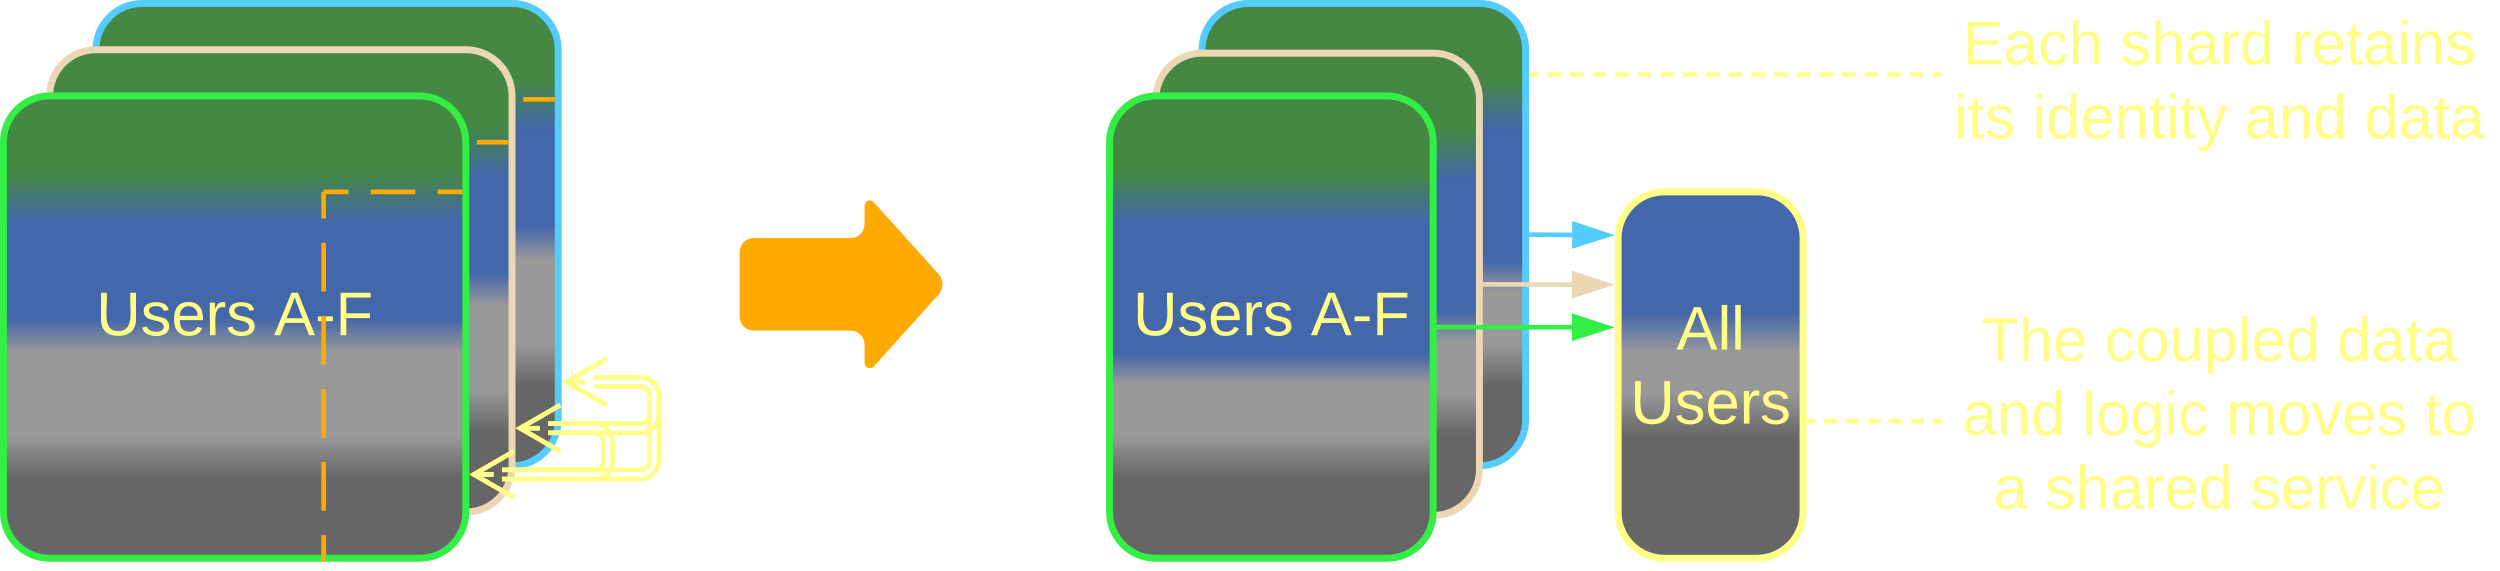
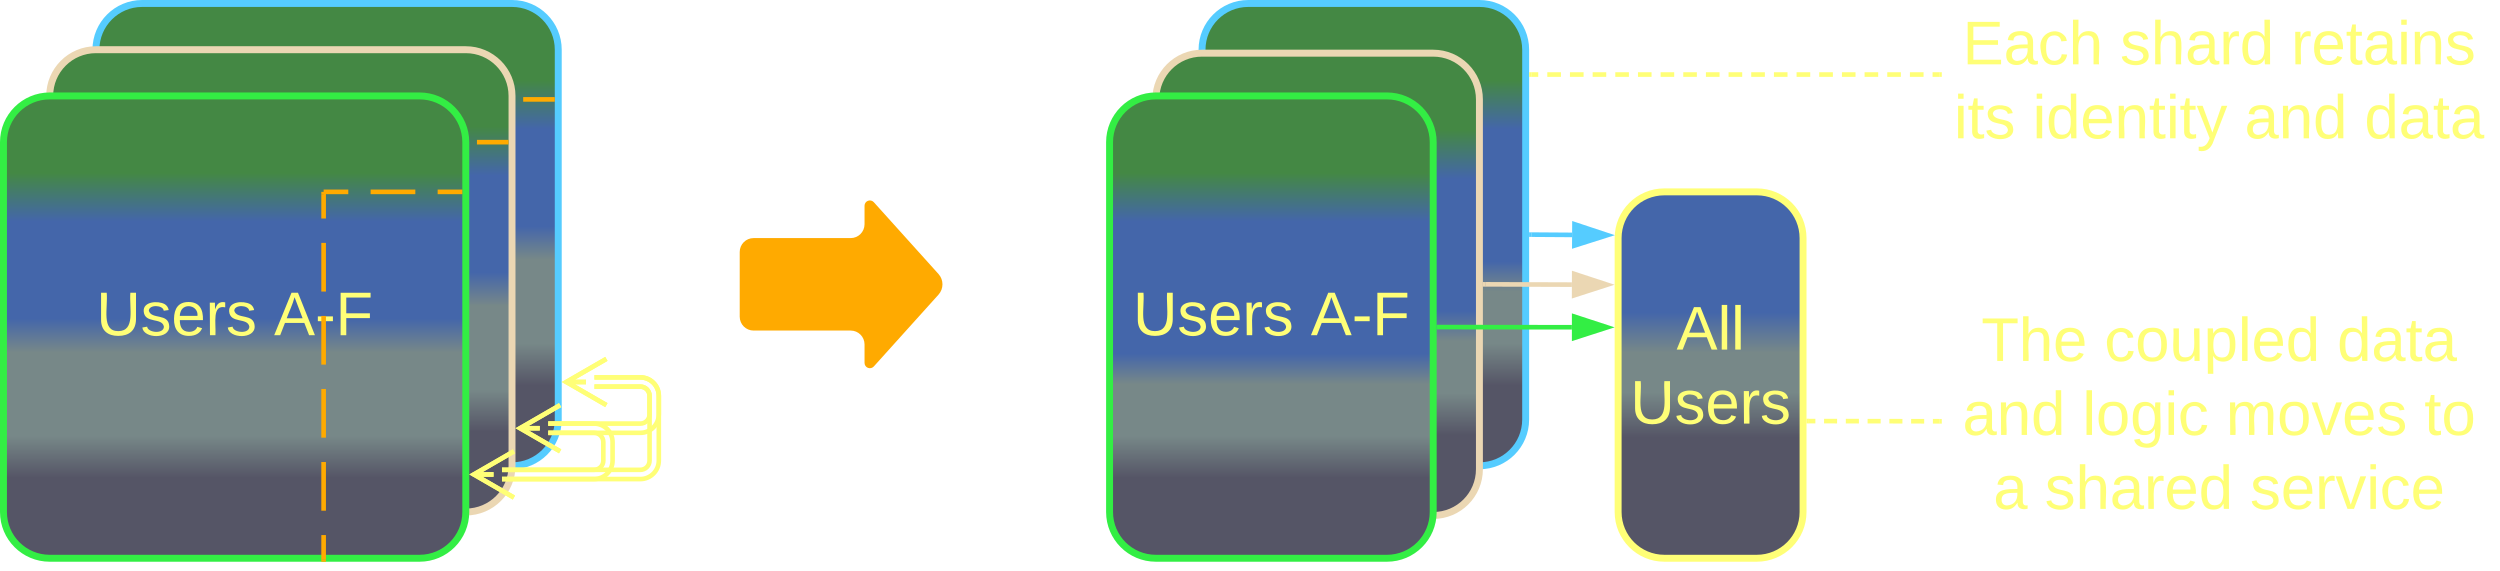
<svg xmlns="http://www.w3.org/2000/svg" xmlns:ns1="lucid" xmlns:xlink="http://www.w3.org/1999/xlink" width="1081.5" height="247">
  <g transform="translate(-279.9999 -557)" ns1:page-tab-id="0_0">
    <path d="M800 578.5a20 20 0 0 1 20-20h100a20 20 0 0 1 20 20v160a20 20 0 0 1-20 20H820a20 20 0 0 1-20-20z" stroke="#5cf" stroke-width="3" fill="url(#a)" />
    <path d="M780 600a20 20 0 0 1 20-20h100a20 20 0 0 1 20 20v160a20 20 0 0 1-20 20H800a20 20 0 0 1-20-20z" stroke="#ebd7b3" stroke-width="3" fill="url(#b)" />
    <path d="M600 666a6 6 0 0 1 6-6h42a6 6 0 0 0 6-6v-8a2.3 2.3 0 0 1 4-1.54l28 31.08a6.67 6.67 0 0 1 0 8.92l-28 31.08a2.3 2.3 0 0 1-4-1.54v-8a6 6 0 0 0-6-6h-42a6 6 0 0 1-6-6z" fill="#fa0" />
-     <path d="M1120 686a6 6 0 0 1 6-6h228a6 6 0 0 1 6 6v106.5a6 6 0 0 1-6 6h-228a6 6 0 0 1-6-6z" stroke="#ff8" stroke-opacity="0" stroke-width="3" fill="#999" fill-opacity="0" />
+     <path d="M1120 686a6 6 0 0 1 6-6h228a6 6 0 0 1 6 6v106.5a6 6 0 0 1-6 6h-228a6 6 0 0 1-6-6z" stroke="#ff7" stroke-opacity="0" stroke-width="3" fill="#788" fill-opacity="0" />
    <use xlink:href="#c" transform="matrix(1,0,0,1,1125,685) translate(12.11111 28.14583)" />
    <use xlink:href="#d" transform="matrix(1,0,0,1,1125,685) translate(65.37037 28.14583)" />
    <use xlink:href="#e" transform="matrix(1,0,0,1,1125,685) translate(166.037 28.14583)" />
    <use xlink:href="#f" transform="matrix(1,0,0,1,1125,685) translate(4 60.14583)" />
    <use xlink:href="#g" transform="matrix(1,0,0,1,1125,685) translate(55.85185 60.14583)" />
    <use xlink:href="#h" transform="matrix(1,0,0,1,1125,685) translate(117.9259 60.14583)" />
    <use xlink:href="#i" transform="matrix(1,0,0,1,1125,685) translate(203.7778 60.14583)" />
    <use xlink:href="#j" transform="matrix(1,0,0,1,1125,685) translate(17.33333 92.14583)" />
    <use xlink:href="#k" transform="matrix(1,0,0,1,1125,685) translate(39.55556 92.14583)" />
    <use xlink:href="#l" transform="matrix(1,0,0,1,1125,685) translate(128.3704 92.14583)" />
-     <path d="M942.5 589.25h2.94m3.92 0h5.9m3.9 0h5.9m3.92 0h5.88m3.92 0h5.88m3.93 0h5.87m3.92 0h5.88m3.92 0h5.88m3.92 0h5.9m3.9 0h5.9m3.9 0h5.9m3.92 0h5.88m3.92 0h5.9m3.9 0h5.9m3.92 0h5.88m3.92 0h5.88m3.93 0h5.88m3.92 0h5.9m3.9 0h2.95" stroke="#ff8" stroke-width="2" fill="none" />
-     <path d="M942.53 588.27v1.96h-1.03v-1.96zM1120 588.27v1.96h-1.03v-1.96z" stroke="#ff8" stroke-width=".05" fill="#ff8" />
-     <path d="M1120 564.5a6 6 0 0 1 6-6h228a6 6 0 0 1 6 6V614a6 6 0 0 1-6 6h-228a6 6 0 0 1-6-6z" stroke="#ff8" stroke-opacity="0" stroke-width="3" fill="#999" fill-opacity="0" />
+     <path d="M942.5 589.25h2.94m3.92 0h5.9m3.9 0h5.9m3.92 0h5.88m3.92 0h5.88m3.93 0h5.87m3.92 0h5.88m3.92 0h5.88m3.92 0h5.9m3.9 0h5.9m3.9 0h5.9m3.92 0h5.88m3.92 0h5.9m3.9 0h5.9m3.92 0h5.88m3.92 0h5.88m3.93 0h5.88m3.92 0h5.9m3.9 0h2.95" stroke="#ff7" stroke-width="2" fill="none" />
+     <path d="M942.53 588.27v1.96h-1.03v-1.96zM1120 588.27v1.96h-1.03v-1.96z" stroke="#ff7" stroke-width=".05" fill="#ff7" />
+     <path d="M1120 564.5a6 6 0 0 1 6-6h228a6 6 0 0 1 6 6V614a6 6 0 0 1-6 6h-228a6 6 0 0 1-6-6z" stroke="#ff7" stroke-opacity="0" stroke-width="3" fill="#788" fill-opacity="0" />
    <use xlink:href="#m" transform="matrix(1,0,0,1,1125,563.5) translate(4 21.33333)" />
    <use xlink:href="#n" transform="matrix(1,0,0,1,1125,563.5) translate(72.14815 21.33333)" />
    <use xlink:href="#o" transform="matrix(1,0,0,1,1125,563.5) translate(146.1481 21.33333)" />
    <use xlink:href="#p" transform="matrix(1,0,0,1,1125,563.5) translate(0.2962963 53.33333)" />
    <use xlink:href="#q" transform="matrix(1,0,0,1,1125,563.5) translate(34.2963 53.33333)" />
    <use xlink:href="#f" transform="matrix(1,0,0,1,1125,563.5) translate(126 53.33333)" />
    <use xlink:href="#r" transform="matrix(1,0,0,1,1125,563.5) translate(177.8519 53.33333)" />
    <path d="M760 618.5a20 20 0 0 1 20-20h100a20 20 0 0 1 20 20v160a20 20 0 0 1-20 20H780a20 20 0 0 1-20-20z" stroke="#3e4" stroke-width="3" fill="url(#s)" />
    <use xlink:href="#t" transform="matrix(1,0,0,1,765,603.5) translate(5.148148 98.52083)" />
    <use xlink:href="#u" transform="matrix(1,0,0,1,765,603.5) translate(82.03704 98.52083)" />
-     <path d="M980 660a20 20 0 0 1 20-20h40a20 20 0 0 1 20 20v118.5a20 20 0 0 1-20 20h-40a20 20 0 0 1-20-20z" stroke="#ff8" stroke-width="3" fill="url(#v)" />
+     <path d="M980 660a20 20 0 0 1 20-20h40a20 20 0 0 1 20 20v118.5a20 20 0 0 1-20 20h-40a20 20 0 0 1-20-20z" stroke="#ff7" stroke-width="3" fill="url(#v)" />
    <use xlink:href="#w" transform="matrix(1,0,0,1,985,645) translate(20.25926 63.23958)" />
    <use xlink:href="#x" transform="matrix(1,0,0,1,985,645) translate(0.2592593 95.23958)" />
    <path d="M902.5 698.5l57.5.07" stroke="#3e4" stroke-width="2" fill="none" />
    <path d="M902.53 697.53v1.95h-1.03v-1.96z" stroke="#3e4" stroke-width=".05" fill="#3e4" />
    <path d="M975.26 698.6L961 703.2v-9.26z" stroke="#3e4" stroke-width="2" fill="#3e4" />
    <path d="M922.5 680l37.5.13" stroke="#ebd7b3" stroke-width="2" fill="none" />
    <path d="M922.53 679.03v1.95h-1.03V679z" stroke="#ebd7b3" stroke-width=".05" fill="#ebd7b3" />
    <path d="M975.26 680.17l-14.28 4.6.03-9.28z" stroke="#ebd7b3" stroke-width="2" fill="#ebd7b3" />
    <path d="M942.5 658.5l17.6.12" stroke="#5cf" stroke-width="2" fill="none" />
    <path d="M942.53 657.53v1.95h-1.03v-1.96z" stroke="#5cf" stroke-width=".05" fill="#5cf" />
    <path d="M975.36 658.72l-14.3 4.54.06-9.27z" stroke="#5cf" stroke-width="2" fill="#5cf" />
-     <path d="M1062.5 739.16h2.83m3.76 0l5.64.02m3.77 0h5.66m3.76.02h5.65m3.77 0l5.65.02m3.76 0l5.65.02m3.77 0h2.83" stroke="#ff8" stroke-width="2" fill="none" />
-     <path d="M1062.53 738.18v1.95h-1.03v-1.95zM1120 738.27v1.96h-1.03v-1.96z" stroke="#ff8" stroke-width=".05" fill="#ff8" />
+     <path d="M1062.5 739.16h2.83m3.76 0l5.64.02m3.77 0h5.66m3.76.02h5.65m3.77 0l5.65.02m3.76 0l5.65.02m3.77 0h2.83" stroke="#ff7" stroke-width="2" fill="none" />
+     <path d="M1062.53 738.18v1.95h-1.03v-1.95zM1120 738.27v1.96h-1.03v-1.96z" stroke="#ff7" stroke-width=".05" fill="#ff7" />
    <path d="M321.5 578.5a20 20 0 0 1 20-20h160a20 20 0 0 1 20 20v160a20 20 0 0 1-20 20h-160a20 20 0 0 1-20-20z" stroke="#5cf" stroke-width="3" fill="url(#y)" />
    <path d="M481 600h12.67m12.66 0H519M481.03 600H480M518.97 600H520" stroke="#fa0" stroke-width="2" fill="none" />
    <path d="M301.5 598.5a20 20 0 0 1 20-20h160a20 20 0 0 1 20 20v160a20 20 0 0 1-20 20h-160a20 20 0 0 1-20-20z" stroke="#ebd7b3" stroke-width="3" fill="url(#z)" />
    <path d="M461 618.5h12.67m12.66 0H499M461.03 618.5H460M498.97 618.5H500" stroke="#fa0" stroke-width="2" fill="none" />
    <path d="M281.5 618.5a20 20 0 0 1 20-20h160a20 20 0 0 1 20 20v160a20 20 0 0 1-20 20h-160a20 20 0 0 1-20-20z" stroke="#3e4" stroke-width="3" fill="url(#A)" />
    <use xlink:href="#t" transform="matrix(1,0,0,1,286.4999,603.5) translate(35.14815 98.52083)" />
    <use xlink:href="#u" transform="matrix(1,0,0,1,286.4999,603.5) translate(112.037 98.52083)" />
-     <path d="M537.16 720.25H557a8 8 0 0 1 8 8v8a8 8 0 0 1-8 8h-39.84" stroke="#ff8" stroke-width="2" fill="none" />
-     <path d="M537.16 724.25H557a4 4 0 0 1 4 4v8a4 4 0 0 1-4 4h-39.84" stroke="#ff8" stroke-width="2" fill="none" />
-     <path d="M542.32 732.25l-17.32-10 17.32-10m-17.32 10h8.5M522.32 752.25l-17.32-10 17.32-10m-17.32 10h8.5" stroke="#ff8" stroke-width="2" fill="none" />
-     <path d="M497.16 760.25H557a4 4 0 0 0 4-4v-28a4 4 0 0 0-4-4h-19.84" stroke="#ff8" stroke-width="2" fill="none" />
-     <path d="M497.16 764.25H557a8 8 0 0 0 8-8v-28a8 8 0 0 0-8-8h-19.84" stroke="#ff8" stroke-width="2" fill="none" />
-     <path d="M502.32 772.25l-17.32-10 17.32-10m-17.32 10h8.5M542.32 732.25l-17.32-10 17.32-10m-17.32 10h8.5" stroke="#ff8" stroke-width="2" fill="none" />
-     <path d="M517.16 740.25H537a8 8 0 0 1 8 8v8a8 8 0 0 1-8 8h-39.84" stroke="#ff8" stroke-width="2" fill="none" />
-     <path d="M517.16 744.25H537a4 4 0 0 1 4 4v8a4 4 0 0 1-4 4h-39.84" stroke="#ff8" stroke-width="2" fill="none" />
-     <path d="M522.32 752.25l-17.32-10 17.32-10m-17.32 10h8.5M502.32 772.25l-17.32-10 17.32-10m-17.32 10h8.5" stroke="#ff8" stroke-width="2" fill="none" />
+     <path d="M537.16 720.25H557a8 8 0 0 1 8 8v8a8 8 0 0 1-8 8h-39.84" stroke="#ff7" stroke-width="2" fill="none" />
+     <path d="M537.16 724.25H557a4 4 0 0 1 4 4v8a4 4 0 0 1-4 4h-39.84" stroke="#ff7" stroke-width="2" fill="none" />
+     <path d="M542.32 732.25l-17.32-10 17.32-10m-17.32 10h8.5M522.32 752.25l-17.32-10 17.32-10m-17.32 10h8.5" stroke="#ff7" stroke-width="2" fill="none" />
+     <path d="M497.16 760.25H557a4 4 0 0 0 4-4v-28a4 4 0 0 0-4-4h-19.84" stroke="#ff7" stroke-width="2" fill="none" />
+     <path d="M497.16 764.25H557a8 8 0 0 0 8-8v-28a8 8 0 0 0-8-8h-19.84" stroke="#ff7" stroke-width="2" fill="none" />
+     <path d="M502.32 772.25l-17.32-10 17.32-10m-17.32 10h8.5M542.32 732.25l-17.32-10 17.32-10m-17.32 10h8.5" stroke="#ff7" stroke-width="2" fill="none" />
+     <path d="M517.16 740.25H537a8 8 0 0 1 8 8v8a8 8 0 0 1-8 8h-39.84" stroke="#ff7" stroke-width="2" fill="none" />
+     <path d="M517.16 744.25H537a4 4 0 0 1 4 4v8a4 4 0 0 1-4 4h-39.84" stroke="#ff7" stroke-width="2" fill="none" />
+     <path d="M522.32 752.25l-17.32-10 17.32-10m-17.32 10h8.5M502.32 772.25l-17.32-10 17.32-10m-17.32 10h8.5" stroke="#ff7" stroke-width="2" fill="none" />
    <path d="M421 640h9.67m9.66 0h19.34m9.66 0H479M421.03 640H420M478.97 640H480M420 799v-10.53m0-10.54v-21.06m0-10.54v-21.06m0-10.54v-21.06m0-10.54v-21.06m0-10.54V641" stroke="#fa0" stroke-width="2" fill="none" />
    <path d="M420.98 800h-1.96v-1.03h1.96z" stroke="#fa0" stroke-width=".05" fill="#fa0" />
    <path d="M420 641.03V640" stroke="#fa0" stroke-width="2" fill="none" />
    <defs>
      <linearGradient gradientUnits="userSpaceOnUse" id="a" x1="800" y1="758.5" x2="800" y2="558.5">
-         <stop offset="17.39%" stop-color="#666" />
-         <stop offset="26.45%" stop-color="#999" />
-         <stop offset="37.68%" stop-color="#999" />
+         <stop offset="17.39%" stop-color="#556" />
+         <stop offset="26.45%" stop-color="#788" />
+         <stop offset="37.68%" stop-color="#788" />
        <stop offset="44.2%" stop-color="#46a" />
        <stop offset="72.83%" stop-color="#46a" />
        <stop offset="83.33%" stop-color="#484" />
      </linearGradient>
      <linearGradient gradientUnits="userSpaceOnUse" id="b" x1="780" y1="780" x2="780" y2="580">
-         <stop offset="17.39%" stop-color="#666" />
-         <stop offset="26.45%" stop-color="#999" />
-         <stop offset="37.68%" stop-color="#999" />
+         <stop offset="17.39%" stop-color="#556" />
+         <stop offset="26.45%" stop-color="#788" />
+         <stop offset="37.68%" stop-color="#788" />
        <stop offset="44.2%" stop-color="#46a" />
        <stop offset="72.83%" stop-color="#46a" />
        <stop offset="83.33%" stop-color="#484" />
      </linearGradient>
-       <path d="M127-220V0H93v-220H8v-28h204v28h-85" id="B" fill="#ff8" />
-       <path d="M106-169C34-169 62-67 57 0H25v-261h32l-1 103c12-21 28-36 61-36 89 0 53 116 60 194h-32v-121c2-32-8-49-39-48" id="C" fill="#ff8" />
-       <path d="M100-194c63 0 86 42 84 106H49c0 40 14 67 53 68 26 1 43-12 49-29l28 8c-11 28-37 45-77 45C44 4 14-33 15-96c1-61 26-98 85-98zm52 81c6-60-76-77-97-28-3 7-6 17-6 28h103" id="D" fill="#ff8" />
+       <path d="M127-220V0H93v-220H8v-28h204v28h-85" id="B" fill="#ff7" />
+       <path d="M106-169C34-169 62-67 57 0H25v-261h32l-1 103c12-21 28-36 61-36 89 0 53 116 60 194h-32v-121c2-32-8-49-39-48" id="C" fill="#ff7" />
+       <path d="M100-194c63 0 86 42 84 106H49c0 40 14 67 53 68 26 1 43-12 49-29l28 8c-11 28-37 45-77 45C44 4 14-33 15-96c1-61 26-98 85-98zm52 81c6-60-76-77-97-28-3 7-6 17-6 28h103" id="D" fill="#ff7" />
      <g id="c">
        <use transform="matrix(0.07407407,0,0,0.07407407,0,0)" xlink:href="#B" />
        <use transform="matrix(0.07407407,0,0,0.07407407,16.22222,0)" xlink:href="#C" />
        <use transform="matrix(0.07407407,0,0,0.07407407,31.03704,0)" xlink:href="#D" />
      </g>
-       <path d="M96-169c-40 0-48 33-48 73s9 75 48 75c24 0 41-14 43-38l32 2c-6 37-31 61-74 61-59 0-76-41-82-99-10-93 101-131 147-64 4 7 5 14 7 22l-32 3c-4-21-16-35-41-35" id="E" fill="#ff8" />
-       <path d="M100-194c62-1 85 37 85 99 1 63-27 99-86 99S16-35 15-95c0-66 28-99 85-99zM99-20c44 1 53-31 53-75 0-43-8-75-51-75s-53 32-53 75 10 74 51 75" id="F" fill="#ff8" />
-       <path d="M84 4C-5 8 30-112 23-190h32v120c0 31 7 50 39 49 72-2 45-101 50-169h31l1 190h-30c-1-10 1-25-2-33-11 22-28 36-60 37" id="G" fill="#ff8" />
-       <path d="M115-194c55 1 70 41 70 98S169 2 115 4C84 4 66-9 55-30l1 105H24l-1-265h31l2 30c10-21 28-34 59-34zm-8 174c40 0 45-34 45-75s-6-73-45-74c-42 0-51 32-51 76 0 43 10 73 51 73" id="H" fill="#ff8" />
-       <path d="M24 0v-261h32V0H24" id="I" fill="#ff8" />
-       <path d="M85-194c31 0 48 13 60 33l-1-100h32l1 261h-30c-2-10 0-23-3-31C134-8 116 4 85 4 32 4 16-35 15-94c0-66 23-100 70-100zm9 24c-40 0-46 34-46 75 0 40 6 74 45 74 42 0 51-32 51-76 0-42-9-74-50-73" id="J" fill="#ff8" />
+       <path d="M96-169c-40 0-48 33-48 73s9 75 48 75c24 0 41-14 43-38l32 2c-6 37-31 61-74 61-59 0-76-41-82-99-10-93 101-131 147-64 4 7 5 14 7 22l-32 3c-4-21-16-35-41-35" id="E" fill="#ff7" />
+       <path d="M100-194c62-1 85 37 85 99 1 63-27 99-86 99S16-35 15-95c0-66 28-99 85-99zM99-20c44 1 53-31 53-75 0-43-8-75-51-75s-53 32-53 75 10 74 51 75" id="F" fill="#ff7" />
+       <path d="M84 4C-5 8 30-112 23-190h32v120c0 31 7 50 39 49 72-2 45-101 50-169h31l1 190h-30c-1-10 1-25-2-33-11 22-28 36-60 37" id="G" fill="#ff7" />
+       <path d="M115-194c55 1 70 41 70 98S169 2 115 4C84 4 66-9 55-30l1 105H24l-1-265h31l2 30c10-21 28-34 59-34zm-8 174c40 0 45-34 45-75s-6-73-45-74c-42 0-51 32-51 76 0 43 10 73 51 73" id="H" fill="#ff7" />
+       <path d="M24 0v-261h32V0H24" id="I" fill="#ff7" />
+       <path d="M85-194c31 0 48 13 60 33l-1-100h32l1 261h-30c-2-10 0-23-3-31C134-8 116 4 85 4 32 4 16-35 15-94c0-66 23-100 70-100zm9 24c-40 0-46 34-46 75 0 40 6 74 45 74 42 0 51-32 51-76 0-42-9-74-50-73" id="J" fill="#ff7" />
      <g id="d">
        <use transform="matrix(0.07407407,0,0,0.07407407,0,0)" xlink:href="#E" />
        <use transform="matrix(0.07407407,0,0,0.07407407,13.33333,0)" xlink:href="#F" />
        <use transform="matrix(0.07407407,0,0,0.07407407,28.14815,0)" xlink:href="#G" />
        <use transform="matrix(0.07407407,0,0,0.07407407,42.96296,0)" xlink:href="#H" />
        <use transform="matrix(0.07407407,0,0,0.07407407,57.77778,0)" xlink:href="#I" />
        <use transform="matrix(0.07407407,0,0,0.07407407,63.62963,0)" xlink:href="#D" />
        <use transform="matrix(0.07407407,0,0,0.07407407,78.44444,0)" xlink:href="#J" />
      </g>
-       <path d="M141-36C126-15 110 5 73 4 37 3 15-17 15-53c-1-64 63-63 125-63 3-35-9-54-41-54-24 1-41 7-42 31l-33-3c5-37 33-52 76-52 45 0 72 20 72 64v82c-1 20 7 32 28 27v20c-31 9-61-2-59-35zM48-53c0 20 12 33 32 33 41-3 63-29 60-74-43 2-92-5-92 41" id="K" fill="#ff8" />
-       <path d="M59-47c-2 24 18 29 38 22v24C64 9 27 4 27-40v-127H5v-23h24l9-43h21v43h35v23H59v120" id="L" fill="#ff8" />
+       <path d="M141-36C126-15 110 5 73 4 37 3 15-17 15-53c-1-64 63-63 125-63 3-35-9-54-41-54-24 1-41 7-42 31l-33-3c5-37 33-52 76-52 45 0 72 20 72 64v82c-1 20 7 32 28 27v20c-31 9-61-2-59-35zM48-53c0 20 12 33 32 33 41-3 63-29 60-74-43 2-92-5-92 41" id="K" fill="#ff7" />
+       <path d="M59-47c-2 24 18 29 38 22v24C64 9 27 4 27-40v-127H5v-23h24l9-43h21v43h35v23H59v120" id="L" fill="#ff7" />
      <g id="e">
        <use transform="matrix(0.07407407,0,0,0.07407407,0,0)" xlink:href="#J" />
        <use transform="matrix(0.07407407,0,0,0.07407407,14.81481,0)" xlink:href="#K" />
        <use transform="matrix(0.07407407,0,0,0.07407407,29.62963,0)" xlink:href="#L" />
        <use transform="matrix(0.07407407,0,0,0.07407407,37.03704,0)" xlink:href="#K" />
      </g>
-       <path d="M117-194c89-4 53 116 60 194h-32v-121c0-31-8-49-39-48C34-167 62-67 57 0H25l-1-190h30c1 10-1 24 2 32 11-22 29-35 61-36" id="M" fill="#ff8" />
+       <path d="M117-194c89-4 53 116 60 194h-32v-121c0-31-8-49-39-48C34-167 62-67 57 0H25l-1-190h30c1 10-1 24 2 32 11-22 29-35 61-36" id="M" fill="#ff7" />
      <g id="f">
        <use transform="matrix(0.07407407,0,0,0.07407407,0,0)" xlink:href="#K" />
        <use transform="matrix(0.07407407,0,0,0.07407407,14.81481,0)" xlink:href="#M" />
        <use transform="matrix(0.07407407,0,0,0.07407407,29.62963,0)" xlink:href="#J" />
      </g>
-       <path d="M177-190C167-65 218 103 67 71c-23-6-38-20-44-43l32-5c15 47 100 32 89-28v-30C133-14 115 1 83 1 29 1 15-40 15-95c0-56 16-97 71-98 29-1 48 16 59 35 1-10 0-23 2-32h30zM94-22c36 0 50-32 50-73 0-42-14-75-50-75-39 0-46 34-46 75s6 73 46 73" id="N" fill="#ff8" />
-       <path d="M24-231v-30h32v30H24zM24 0v-190h32V0H24" id="O" fill="#ff8" />
+       <path d="M177-190C167-65 218 103 67 71c-23-6-38-20-44-43l32-5c15 47 100 32 89-28v-30C133-14 115 1 83 1 29 1 15-40 15-95c0-56 16-97 71-98 29-1 48 16 59 35 1-10 0-23 2-32h30zM94-22c36 0 50-32 50-73 0-42-14-75-50-75-39 0-46 34-46 75s6 73 46 73" id="N" fill="#ff7" />
+       <path d="M24-231v-30h32v30H24zM24 0v-190h32V0H24" id="O" fill="#ff7" />
      <g id="g">
        <use transform="matrix(0.07407407,0,0,0.07407407,0,0)" xlink:href="#I" />
        <use transform="matrix(0.07407407,0,0,0.07407407,5.851852,0)" xlink:href="#F" />
        <use transform="matrix(0.07407407,0,0,0.07407407,20.66667,0)" xlink:href="#N" />
        <use transform="matrix(0.07407407,0,0,0.07407407,35.48148,0)" xlink:href="#O" />
        <use transform="matrix(0.07407407,0,0,0.07407407,41.33333,0)" xlink:href="#E" />
      </g>
-       <path d="M210-169c-67 3-38 105-44 169h-31v-121c0-29-5-50-35-48C34-165 62-65 56 0H25l-1-190h30c1 10-1 24 2 32 10-44 99-50 107 0 11-21 27-35 58-36 85-2 47 119 55 194h-31v-121c0-29-5-49-35-48" id="P" fill="#ff8" />
-       <path d="M108 0H70L1-190h34L89-25l56-165h34" id="Q" fill="#ff8" />
-       <path d="M135-143c-3-34-86-38-87 0 15 53 115 12 119 90S17 21 10-45l28-5c4 36 97 45 98 0-10-56-113-15-118-90-4-57 82-63 122-42 12 7 21 19 24 35" id="R" fill="#ff8" />
+       <path d="M210-169c-67 3-38 105-44 169h-31v-121c0-29-5-50-35-48C34-165 62-65 56 0H25l-1-190h30c1 10-1 24 2 32 10-44 99-50 107 0 11-21 27-35 58-36 85-2 47 119 55 194h-31v-121c0-29-5-49-35-48" id="P" fill="#ff7" />
+       <path d="M108 0H70L1-190h34L89-25l56-165h34" id="Q" fill="#ff7" />
+       <path d="M135-143c-3-34-86-38-87 0 15 53 115 12 119 90S17 21 10-45l28-5c4 36 97 45 98 0-10-56-113-15-118-90-4-57 82-63 122-42 12 7 21 19 24 35" id="R" fill="#ff7" />
      <g id="h">
        <use transform="matrix(0.07407407,0,0,0.07407407,0,0)" xlink:href="#P" />
        <use transform="matrix(0.07407407,0,0,0.07407407,22.14815,0)" xlink:href="#F" />
        <use transform="matrix(0.07407407,0,0,0.07407407,36.96296,0)" xlink:href="#Q" />
        <use transform="matrix(0.07407407,0,0,0.07407407,50.2963,0)" xlink:href="#D" />
        <use transform="matrix(0.07407407,0,0,0.07407407,65.11111,0)" xlink:href="#R" />
      </g>
      <g id="i">
        <use transform="matrix(0.07407407,0,0,0.07407407,0,0)" xlink:href="#L" />
        <use transform="matrix(0.07407407,0,0,0.07407407,7.407407,0)" xlink:href="#F" />
      </g>
      <use transform="matrix(0.07407407,0,0,0.07407407,0,0)" xlink:href="#K" id="j" />
-       <path d="M114-163C36-179 61-72 57 0H25l-1-190h30c1 12-1 29 2 39 6-27 23-49 58-41v29" id="S" fill="#ff8" />
+       <path d="M114-163C36-179 61-72 57 0H25l-1-190h30c1 12-1 29 2 39 6-27 23-49 58-41v29" id="S" fill="#ff7" />
      <g id="k">
        <use transform="matrix(0.07407407,0,0,0.07407407,0,0)" xlink:href="#R" />
        <use transform="matrix(0.07407407,0,0,0.07407407,13.33333,0)" xlink:href="#C" />
        <use transform="matrix(0.07407407,0,0,0.07407407,28.14815,0)" xlink:href="#K" />
        <use transform="matrix(0.07407407,0,0,0.07407407,42.96296,0)" xlink:href="#S" />
        <use transform="matrix(0.07407407,0,0,0.07407407,51.77778,0)" xlink:href="#D" />
        <use transform="matrix(0.07407407,0,0,0.07407407,66.59259,0)" xlink:href="#J" />
      </g>
      <g id="l">
        <use transform="matrix(0.07407407,0,0,0.07407407,0,0)" xlink:href="#R" />
        <use transform="matrix(0.07407407,0,0,0.07407407,13.33333,0)" xlink:href="#D" />
        <use transform="matrix(0.07407407,0,0,0.07407407,28.14815,0)" xlink:href="#S" />
        <use transform="matrix(0.07407407,0,0,0.07407407,36.96296,0)" xlink:href="#Q" />
        <use transform="matrix(0.07407407,0,0,0.07407407,50.2963,0)" xlink:href="#O" />
        <use transform="matrix(0.07407407,0,0,0.07407407,56.14815,0)" xlink:href="#E" />
        <use transform="matrix(0.07407407,0,0,0.07407407,69.48148,0)" xlink:href="#D" />
      </g>
-       <path d="M30 0v-248h187v28H63v79h144v27H63v87h162V0H30" id="T" fill="#ff8" />
+       <path d="M30 0v-248h187v28H63v79h144v27H63v87h162V0H30" id="T" fill="#ff7" />
      <g id="m">
        <use transform="matrix(0.07407407,0,0,0.07407407,0,0)" xlink:href="#T" />
        <use transform="matrix(0.07407407,0,0,0.07407407,17.77778,0)" xlink:href="#K" />
        <use transform="matrix(0.07407407,0,0,0.07407407,32.59259,0)" xlink:href="#E" />
        <use transform="matrix(0.07407407,0,0,0.07407407,45.92593,0)" xlink:href="#C" />
      </g>
      <g id="n">
        <use transform="matrix(0.07407407,0,0,0.07407407,0,0)" xlink:href="#R" />
        <use transform="matrix(0.07407407,0,0,0.07407407,13.33333,0)" xlink:href="#C" />
        <use transform="matrix(0.07407407,0,0,0.07407407,28.14815,0)" xlink:href="#K" />
        <use transform="matrix(0.07407407,0,0,0.07407407,42.96296,0)" xlink:href="#S" />
        <use transform="matrix(0.07407407,0,0,0.07407407,51.77778,0)" xlink:href="#J" />
      </g>
      <g id="o">
        <use transform="matrix(0.07407407,0,0,0.07407407,0,0)" xlink:href="#S" />
        <use transform="matrix(0.07407407,0,0,0.07407407,8.814815,0)" xlink:href="#D" />
        <use transform="matrix(0.07407407,0,0,0.07407407,23.62963,0)" xlink:href="#L" />
        <use transform="matrix(0.07407407,0,0,0.07407407,31.03704,0)" xlink:href="#K" />
        <use transform="matrix(0.07407407,0,0,0.07407407,45.85185,0)" xlink:href="#O" />
        <use transform="matrix(0.07407407,0,0,0.07407407,51.7037,0)" xlink:href="#M" />
        <use transform="matrix(0.07407407,0,0,0.07407407,66.51852,0)" xlink:href="#R" />
      </g>
      <g id="p">
        <use transform="matrix(0.07407407,0,0,0.07407407,0,0)" xlink:href="#O" />
        <use transform="matrix(0.07407407,0,0,0.07407407,5.851852,0)" xlink:href="#L" />
        <use transform="matrix(0.07407407,0,0,0.07407407,13.25926,0)" xlink:href="#R" />
      </g>
-       <path d="M179-190L93 31C79 59 56 82 12 73V49c39 6 53-20 64-50L1-190h34L92-34l54-156h33" id="U" fill="#ff8" />
+       <path d="M179-190L93 31C79 59 56 82 12 73V49c39 6 53-20 64-50L1-190h34L92-34l54-156h33" id="U" fill="#ff7" />
      <g id="q">
        <use transform="matrix(0.07407407,0,0,0.07407407,0,0)" xlink:href="#O" />
        <use transform="matrix(0.07407407,0,0,0.07407407,5.851852,0)" xlink:href="#J" />
        <use transform="matrix(0.07407407,0,0,0.07407407,20.66667,0)" xlink:href="#D" />
        <use transform="matrix(0.07407407,0,0,0.07407407,35.48148,0)" xlink:href="#M" />
        <use transform="matrix(0.07407407,0,0,0.07407407,50.2963,0)" xlink:href="#L" />
        <use transform="matrix(0.07407407,0,0,0.07407407,57.7037,0)" xlink:href="#O" />
        <use transform="matrix(0.07407407,0,0,0.07407407,63.55556,0)" xlink:href="#L" />
        <use transform="matrix(0.07407407,0,0,0.07407407,70.96296,0)" xlink:href="#U" />
      </g>
      <g id="r">
        <use transform="matrix(0.07407407,0,0,0.07407407,0,0)" xlink:href="#J" />
        <use transform="matrix(0.07407407,0,0,0.07407407,14.81481,0)" xlink:href="#K" />
        <use transform="matrix(0.07407407,0,0,0.07407407,29.62963,0)" xlink:href="#L" />
        <use transform="matrix(0.07407407,0,0,0.07407407,37.03704,0)" xlink:href="#K" />
      </g>
      <linearGradient gradientUnits="userSpaceOnUse" id="s" x1="760" y1="798.5" x2="760" y2="598.5">
-         <stop offset="17.39%" stop-color="#666" />
-         <stop offset="26.45%" stop-color="#999" />
-         <stop offset="37.68%" stop-color="#999" />
+         <stop offset="17.39%" stop-color="#556" />
+         <stop offset="26.45%" stop-color="#788" />
+         <stop offset="37.68%" stop-color="#788" />
        <stop offset="44.2%" stop-color="#46a" />
        <stop offset="72.83%" stop-color="#46a" />
        <stop offset="83.33%" stop-color="#484" />
      </linearGradient>
-       <path d="M232-93c-1 65-40 97-104 97C67 4 28-28 28-90v-158h33c8 89-33 224 67 224 102 0 64-133 71-224h33v155" id="V" fill="#ff8" />
+       <path d="M232-93c-1 65-40 97-104 97C67 4 28-28 28-90v-158h33c8 89-33 224 67 224 102 0 64-133 71-224h33v155" id="V" fill="#ff7" />
      <g id="t">
        <use transform="matrix(0.07407407,0,0,0.07407407,0,0)" xlink:href="#V" />
        <use transform="matrix(0.07407407,0,0,0.07407407,19.18519,0)" xlink:href="#R" />
        <use transform="matrix(0.07407407,0,0,0.07407407,32.51852,0)" xlink:href="#D" />
        <use transform="matrix(0.07407407,0,0,0.07407407,47.33333,0)" xlink:href="#S" />
        <use transform="matrix(0.07407407,0,0,0.07407407,56.14815,0)" xlink:href="#R" />
      </g>
-       <path d="M205 0l-28-72H64L36 0H1l101-248h38L239 0h-34zm-38-99l-47-123c-12 45-31 82-46 123h93" id="W" fill="#ff8" />
-       <path d="M16-82v-28h88v28H16" id="X" fill="#ff8" />
-       <path d="M63-220v92h138v28H63V0H30v-248h175v28H63" id="Y" fill="#ff8" />
+       <path d="M205 0l-28-72H64L36 0H1l101-248h38L239 0h-34zm-38-99l-47-123c-12 45-31 82-46 123h93" id="W" fill="#ff7" />
+       <path d="M16-82v-28h88v28H16" id="X" fill="#ff7" />
+       <path d="M63-220v92h138v28H63V0H30v-248h175v28H63" id="Y" fill="#ff7" />
      <g id="u">
        <use transform="matrix(0.07407407,0,0,0.07407407,0,0)" xlink:href="#W" />
        <use transform="matrix(0.07407407,0,0,0.07407407,17.77778,0)" xlink:href="#X" />
        <use transform="matrix(0.07407407,0,0,0.07407407,26.59259,0)" xlink:href="#Y" />
      </g>
      <linearGradient gradientUnits="userSpaceOnUse" id="v" x1="980" y1="798.5" x2="980" y2="640">
-         <stop offset="32.97%" stop-color="#666" />
-         <stop offset="45.29%" stop-color="#999" />
-         <stop offset="56.16%" stop-color="#999" />
+         <stop offset="32.97%" stop-color="#556" />
+         <stop offset="45.29%" stop-color="#788" />
+         <stop offset="56.16%" stop-color="#788" />
        <stop offset="67.03%" stop-color="#46a" />
      </linearGradient>
      <g id="w">
        <use transform="matrix(0.07407407,0,0,0.07407407,0,0)" xlink:href="#W" />
        <use transform="matrix(0.07407407,0,0,0.07407407,17.77778,0)" xlink:href="#I" />
        <use transform="matrix(0.07407407,0,0,0.07407407,23.62963,0)" xlink:href="#I" />
      </g>
      <g id="x">
        <use transform="matrix(0.07407407,0,0,0.07407407,0,0)" xlink:href="#V" />
        <use transform="matrix(0.07407407,0,0,0.07407407,19.18519,0)" xlink:href="#R" />
        <use transform="matrix(0.07407407,0,0,0.07407407,32.51852,0)" xlink:href="#D" />
        <use transform="matrix(0.07407407,0,0,0.07407407,47.33333,0)" xlink:href="#S" />
        <use transform="matrix(0.07407407,0,0,0.07407407,56.14815,0)" xlink:href="#R" />
      </g>
      <linearGradient gradientUnits="userSpaceOnUse" id="y" x1="321.5" y1="758.5" x2="321.5" y2="558.5">
-         <stop offset="17.39%" stop-color="#666" />
-         <stop offset="26.45%" stop-color="#999" />
-         <stop offset="44.57%" stop-color="#999" />
+         <stop offset="17.39%" stop-color="#556" />
+         <stop offset="26.45%" stop-color="#788" />
+         <stop offset="44.57%" stop-color="#788" />
        <stop offset="51.81%" stop-color="#46a" />
        <stop offset="72.83%" stop-color="#46a" />
        <stop offset="83.33%" stop-color="#484" />
      </linearGradient>
      <linearGradient gradientUnits="userSpaceOnUse" id="z" x1="301.5" y1="778.5" x2="301.5" y2="578.5">
-         <stop offset="17.39%" stop-color="#666" />
-         <stop offset="26.45%" stop-color="#999" />
-         <stop offset="44.57%" stop-color="#999" />
+         <stop offset="17.39%" stop-color="#556" />
+         <stop offset="26.45%" stop-color="#788" />
+         <stop offset="44.57%" stop-color="#788" />
        <stop offset="51.81%" stop-color="#46a" />
        <stop offset="72.83%" stop-color="#46a" />
        <stop offset="83.33%" stop-color="#484" />
      </linearGradient>
      <linearGradient gradientUnits="userSpaceOnUse" id="A" x1="281.5" y1="798.5" x2="281.5" y2="598.5">
-         <stop offset="17.39%" stop-color="#666" />
-         <stop offset="26.45%" stop-color="#999" />
-         <stop offset="44.57%" stop-color="#999" />
+         <stop offset="17.39%" stop-color="#556" />
+         <stop offset="26.45%" stop-color="#788" />
+         <stop offset="44.57%" stop-color="#788" />
        <stop offset="51.81%" stop-color="#46a" />
        <stop offset="72.83%" stop-color="#46a" />
        <stop offset="83.33%" stop-color="#484" />
      </linearGradient>
    </defs>
  </g>
</svg>
